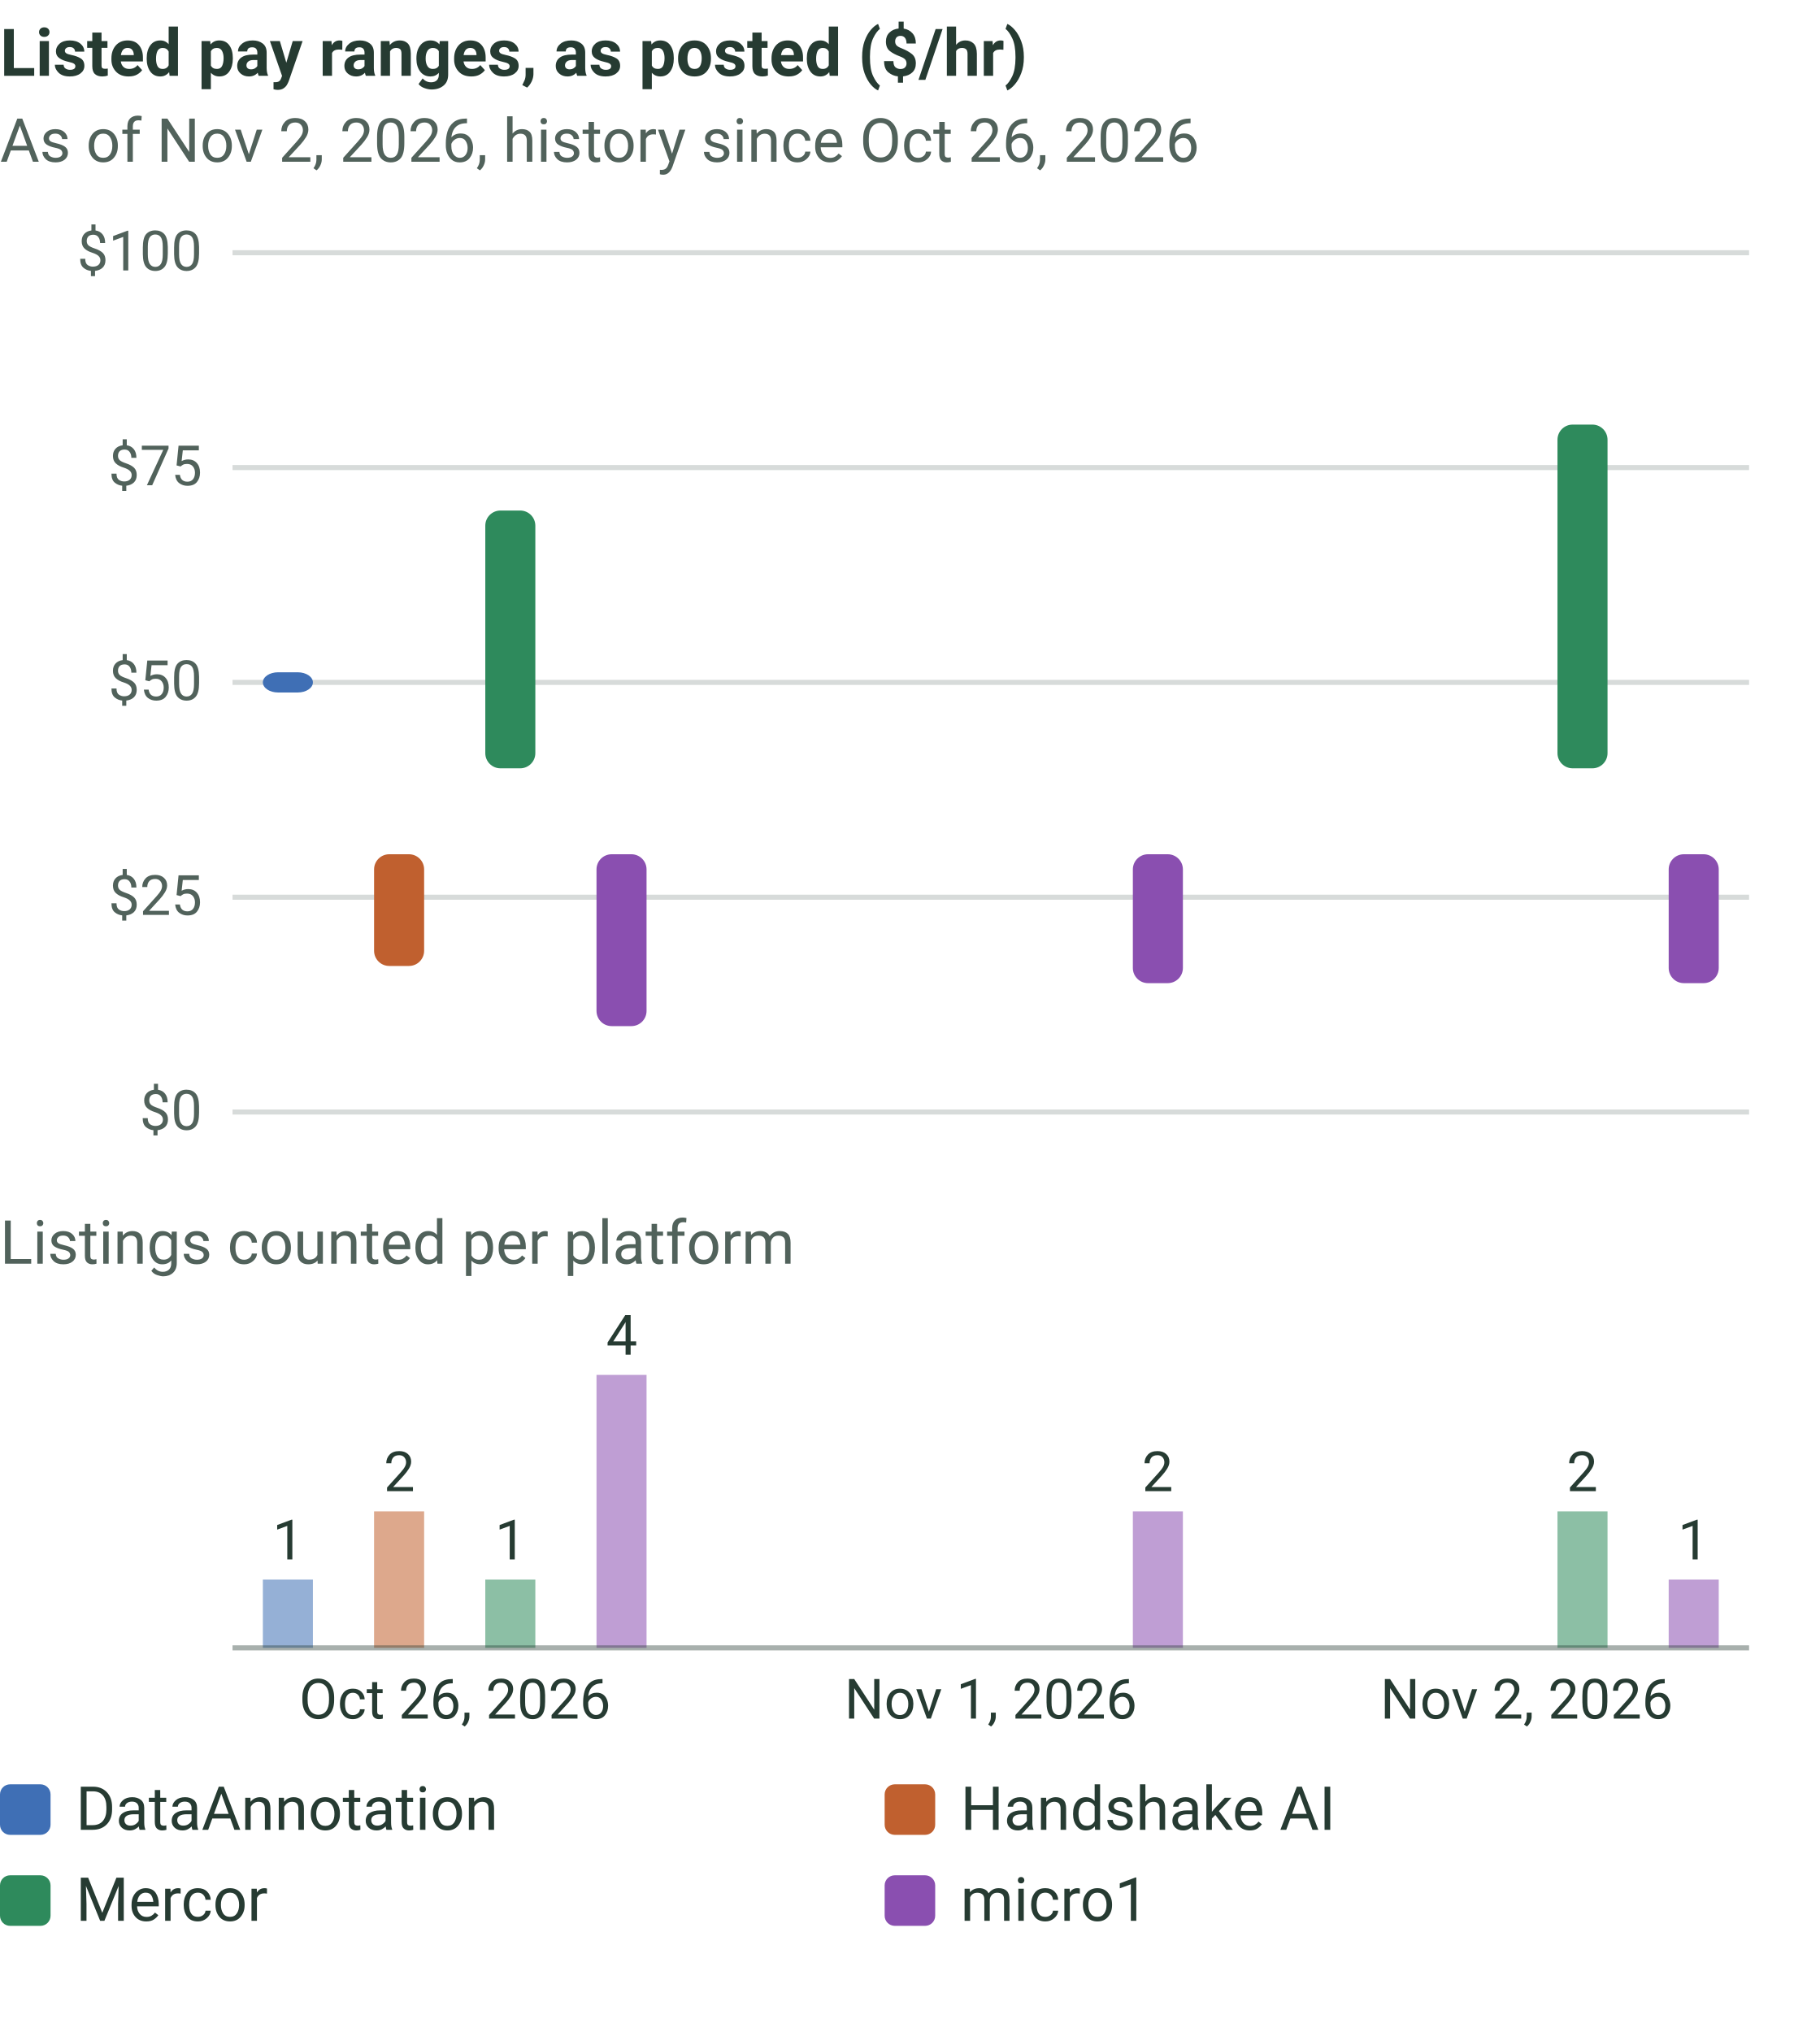
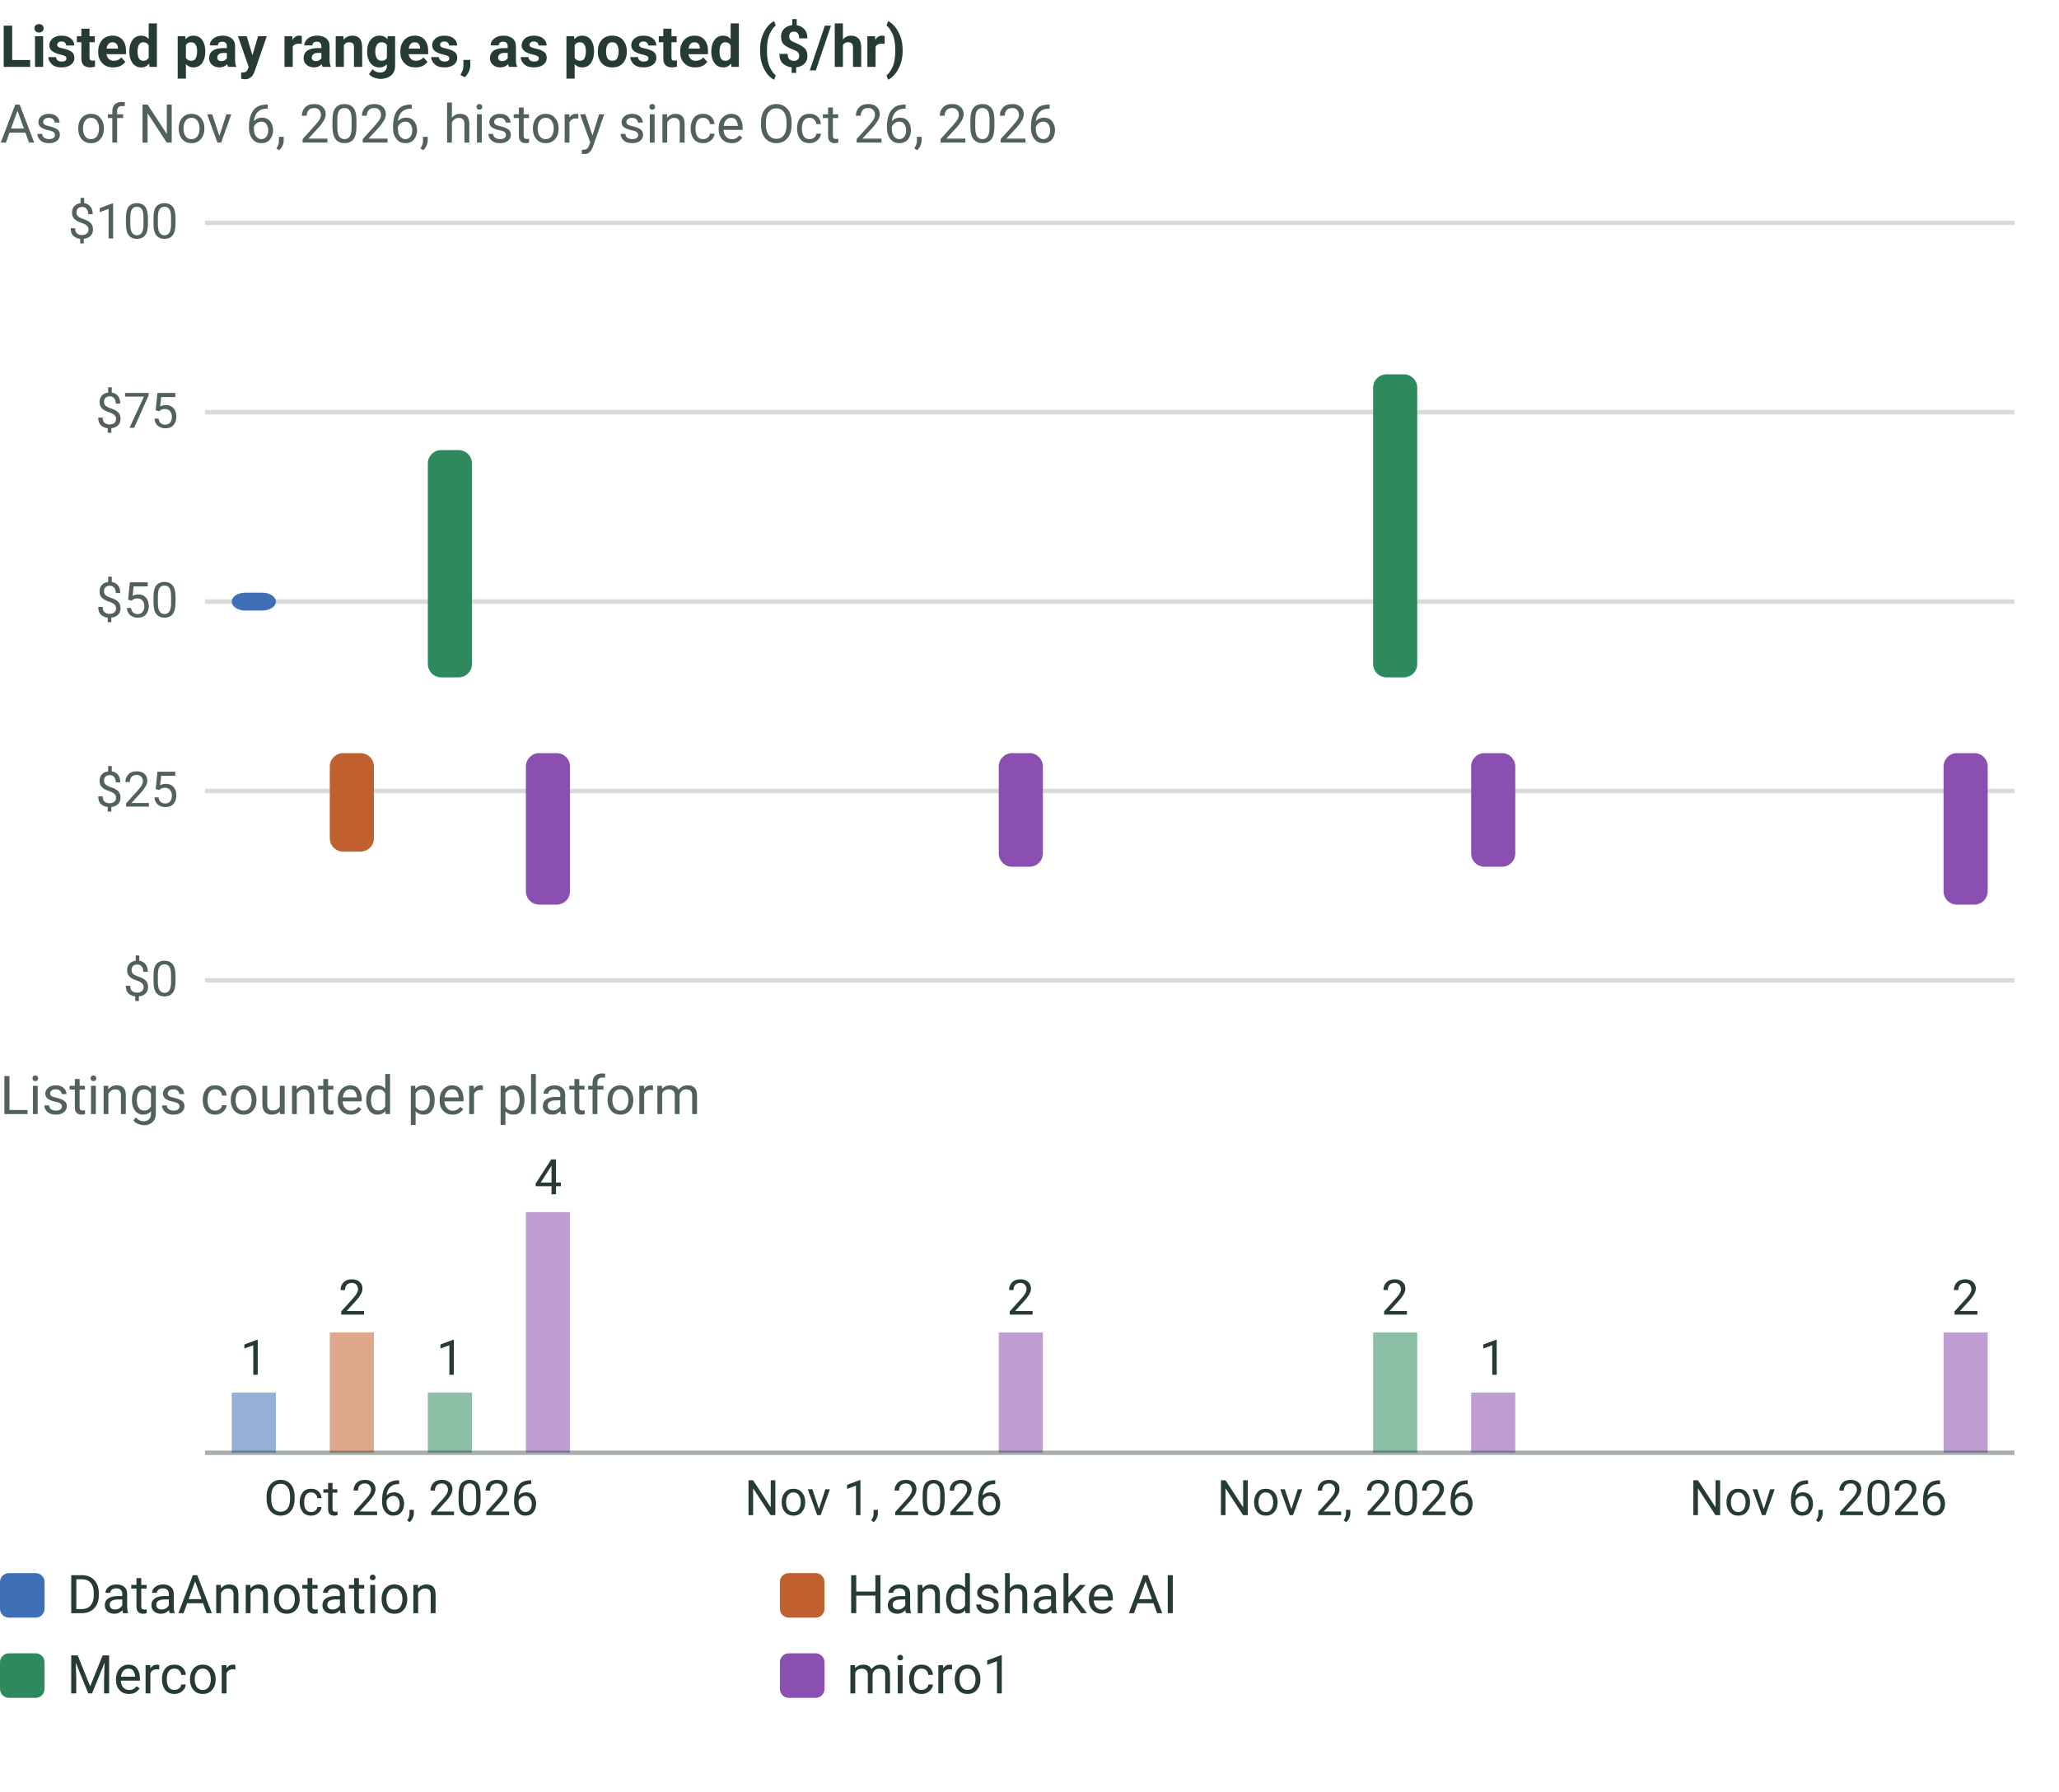
- <svg xmlns="http://www.w3.org/2000/svg" class="pt-chart-svg" viewBox="0 0 360 402" width="100%" role="img" aria-labelledby="ptc-general-title ptc-general-desc" preserveAspectRatio="xMinYMin meet" font-family="system-ui, -apple-system, Segoe UI, Roboto, sans-serif" font-size="12" style="max-width:360px;height:auto;color:#263b32;background:#fffdf6">
+ <svg xmlns="http://www.w3.org/2000/svg" class="pt-chart-svg" viewBox="0 0 462 402" width="100%" role="img" aria-labelledby="ptc-general-title ptc-general-desc" preserveAspectRatio="xMinYMin meet" font-family="system-ui, -apple-system, Segoe UI, Roboto, sans-serif" font-size="12" style="max-width:462px;height:auto;color:#263b32;background:#fffdf6">
  <text x="0" y="15" font-weight="700" font-size="13" fill="currentColor">Listed pay ranges, as posted ($/hr)</text>
-   <text x="0" y="32" font-size="12" fill="currentColor" opacity=".8">As of Nov 2, 2026, history since Oct 26, 2026</text>
-   <line x1="46" x2="346" y1="220.0" y2="220.0" stroke="currentColor" stroke-opacity=".18" />
+   <text x="0" y="32" font-size="12" fill="currentColor" opacity=".8">As of Nov 6, 2026, history since Oct 26, 2026</text>
+   <line x1="46" x2="452" y1="220.0" y2="220.0" stroke="currentColor" stroke-opacity=".18" />
  <text x="40" y="223.5" text-anchor="end" font-size="11" fill="currentColor" opacity=".8">$0</text>
-   <line x1="46" x2="346" y1="177.5" y2="177.5" stroke="currentColor" stroke-opacity=".18" />
+   <line x1="46" x2="452" y1="177.5" y2="177.5" stroke="currentColor" stroke-opacity=".18" />
  <text x="40" y="181.0" text-anchor="end" font-size="11" fill="currentColor" opacity=".8">$25</text>
-   <line x1="46" x2="346" y1="135.0" y2="135.0" stroke="currentColor" stroke-opacity=".18" />
+   <line x1="46" x2="452" y1="135.0" y2="135.0" stroke="currentColor" stroke-opacity=".18" />
  <text x="40" y="138.5" text-anchor="end" font-size="11" fill="currentColor" opacity=".8">$50</text>
-   <line x1="46" x2="346" y1="92.5" y2="92.5" stroke="currentColor" stroke-opacity=".18" />
+   <line x1="46" x2="452" y1="92.5" y2="92.5" stroke="currentColor" stroke-opacity=".18" />
  <text x="40" y="96.0" text-anchor="end" font-size="11" fill="currentColor" opacity=".8">$75</text>
-   <line x1="46" x2="346" y1="50.0" y2="50.0" stroke="currentColor" stroke-opacity=".18" />
+   <line x1="46" x2="452" y1="50.0" y2="50.0" stroke="currentColor" stroke-opacity=".18" />
  <text x="40" y="53.5" text-anchor="end" font-size="11" fill="currentColor" opacity=".8">$100</text>
  <rect x="52.0" y="133.0" width="9.9" height="4.0" rx="3" fill="#3f6fb5" />
  <rect x="52.0" y="312.5" width="9.9" height="13.5" fill="#3f6fb5" fill-opacity=".55" />
  <text x="57.0" y="308.5" text-anchor="middle" font-size="11" fill="currentColor">1</text>
  <rect x="74.0" y="169.0" width="9.9" height="22.1" rx="3" fill="#c0602f" />
  <rect x="74.0" y="299.0" width="9.9" height="27.0" fill="#c0602f" fill-opacity=".55" />
  <text x="79.0" y="295.0" text-anchor="middle" font-size="11" fill="currentColor">2</text>
  <rect x="96.0" y="101.0" width="9.9" height="51.0" rx="3" fill="#2e8a5c" />
  <rect x="96.0" y="312.5" width="9.9" height="13.5" fill="#2e8a5c" fill-opacity=".55" />
  <text x="101.0" y="308.5" text-anchor="middle" font-size="11" fill="currentColor">1</text>
  <rect x="118.0" y="169.0" width="9.9" height="34.0" rx="3" fill="#8a4fb0" />
  <rect x="118.0" y="272.0" width="9.9" height="54.0" fill="#8a4fb0" fill-opacity=".55" />
  <text x="123.0" y="268.0" text-anchor="middle" font-size="11" fill="currentColor">4</text>
  <text x="90.0" y="340" text-anchor="middle" font-size="11" fill="currentColor">Oct 26, 2026</text>
  <rect x="224.1" y="169.0" width="9.9" height="25.5" rx="3" fill="#8a4fb0" />
  <rect x="224.1" y="299.0" width="9.9" height="27.0" fill="#8a4fb0" fill-opacity=".55" />
  <text x="229.0" y="295.0" text-anchor="middle" font-size="11" fill="currentColor">2</text>
  <text x="196.0" y="340" text-anchor="middle" font-size="11" fill="currentColor">Nov 1, 2026</text>
  <rect x="308.1" y="84.0" width="9.9" height="68.0" rx="3" fill="#2e8a5c" />
  <rect x="308.1" y="299.0" width="9.9" height="27.0" fill="#2e8a5c" fill-opacity=".55" />
  <text x="313.0" y="295.0" text-anchor="middle" font-size="11" fill="currentColor">2</text>
  <rect x="330.1" y="169.0" width="9.9" height="25.5" rx="3" fill="#8a4fb0" />
  <rect x="330.1" y="312.5" width="9.9" height="13.5" fill="#8a4fb0" fill-opacity=".55" />
  <text x="335.0" y="308.5" text-anchor="middle" font-size="11" fill="currentColor">1</text>
  <text x="302.0" y="340" text-anchor="middle" font-size="11" fill="currentColor">Nov 2, 2026</text>
-   <line x1="46" x2="346" y1="326" y2="326" stroke="currentColor" stroke-opacity=".4" />
+   <rect x="436.1" y="169.0" width="9.9" height="34.0" rx="3" fill="#8a4fb0" />
+   <rect x="436.1" y="299.0" width="9.9" height="27.0" fill="#8a4fb0" fill-opacity=".55" />
+   <text x="441.0" y="295.0" text-anchor="middle" font-size="11" fill="currentColor">2</text>
+   <text x="408.0" y="340" text-anchor="middle" font-size="11" fill="currentColor">Nov 6, 2026</text>
+   <line x1="46" x2="452" y1="326" y2="326" stroke="currentColor" stroke-opacity=".4" />
  <text x="0" y="250" font-size="12" fill="currentColor" opacity=".8">Listings counted per platform</text>
  <rect x="0" y="353" width="10" height="10" rx="2" fill="#3f6fb5" />
  <text x="15" y="362" font-size="12" fill="currentColor">DataAnnotation</text>
  <rect x="175" y="353" width="10" height="10" rx="2" fill="#c0602f" />
  <text x="190" y="362" font-size="12" fill="currentColor">Handshake AI</text>
  <rect x="0" y="371" width="10" height="10" rx="2" fill="#2e8a5c" />
  <text x="15" y="380" font-size="12" fill="currentColor">Mercor</text>
  <rect x="175" y="371" width="10" height="10" rx="2" fill="#8a4fb0" />
  <text x="190" y="380" font-size="12" fill="currentColor">micro1</text>
</svg>
